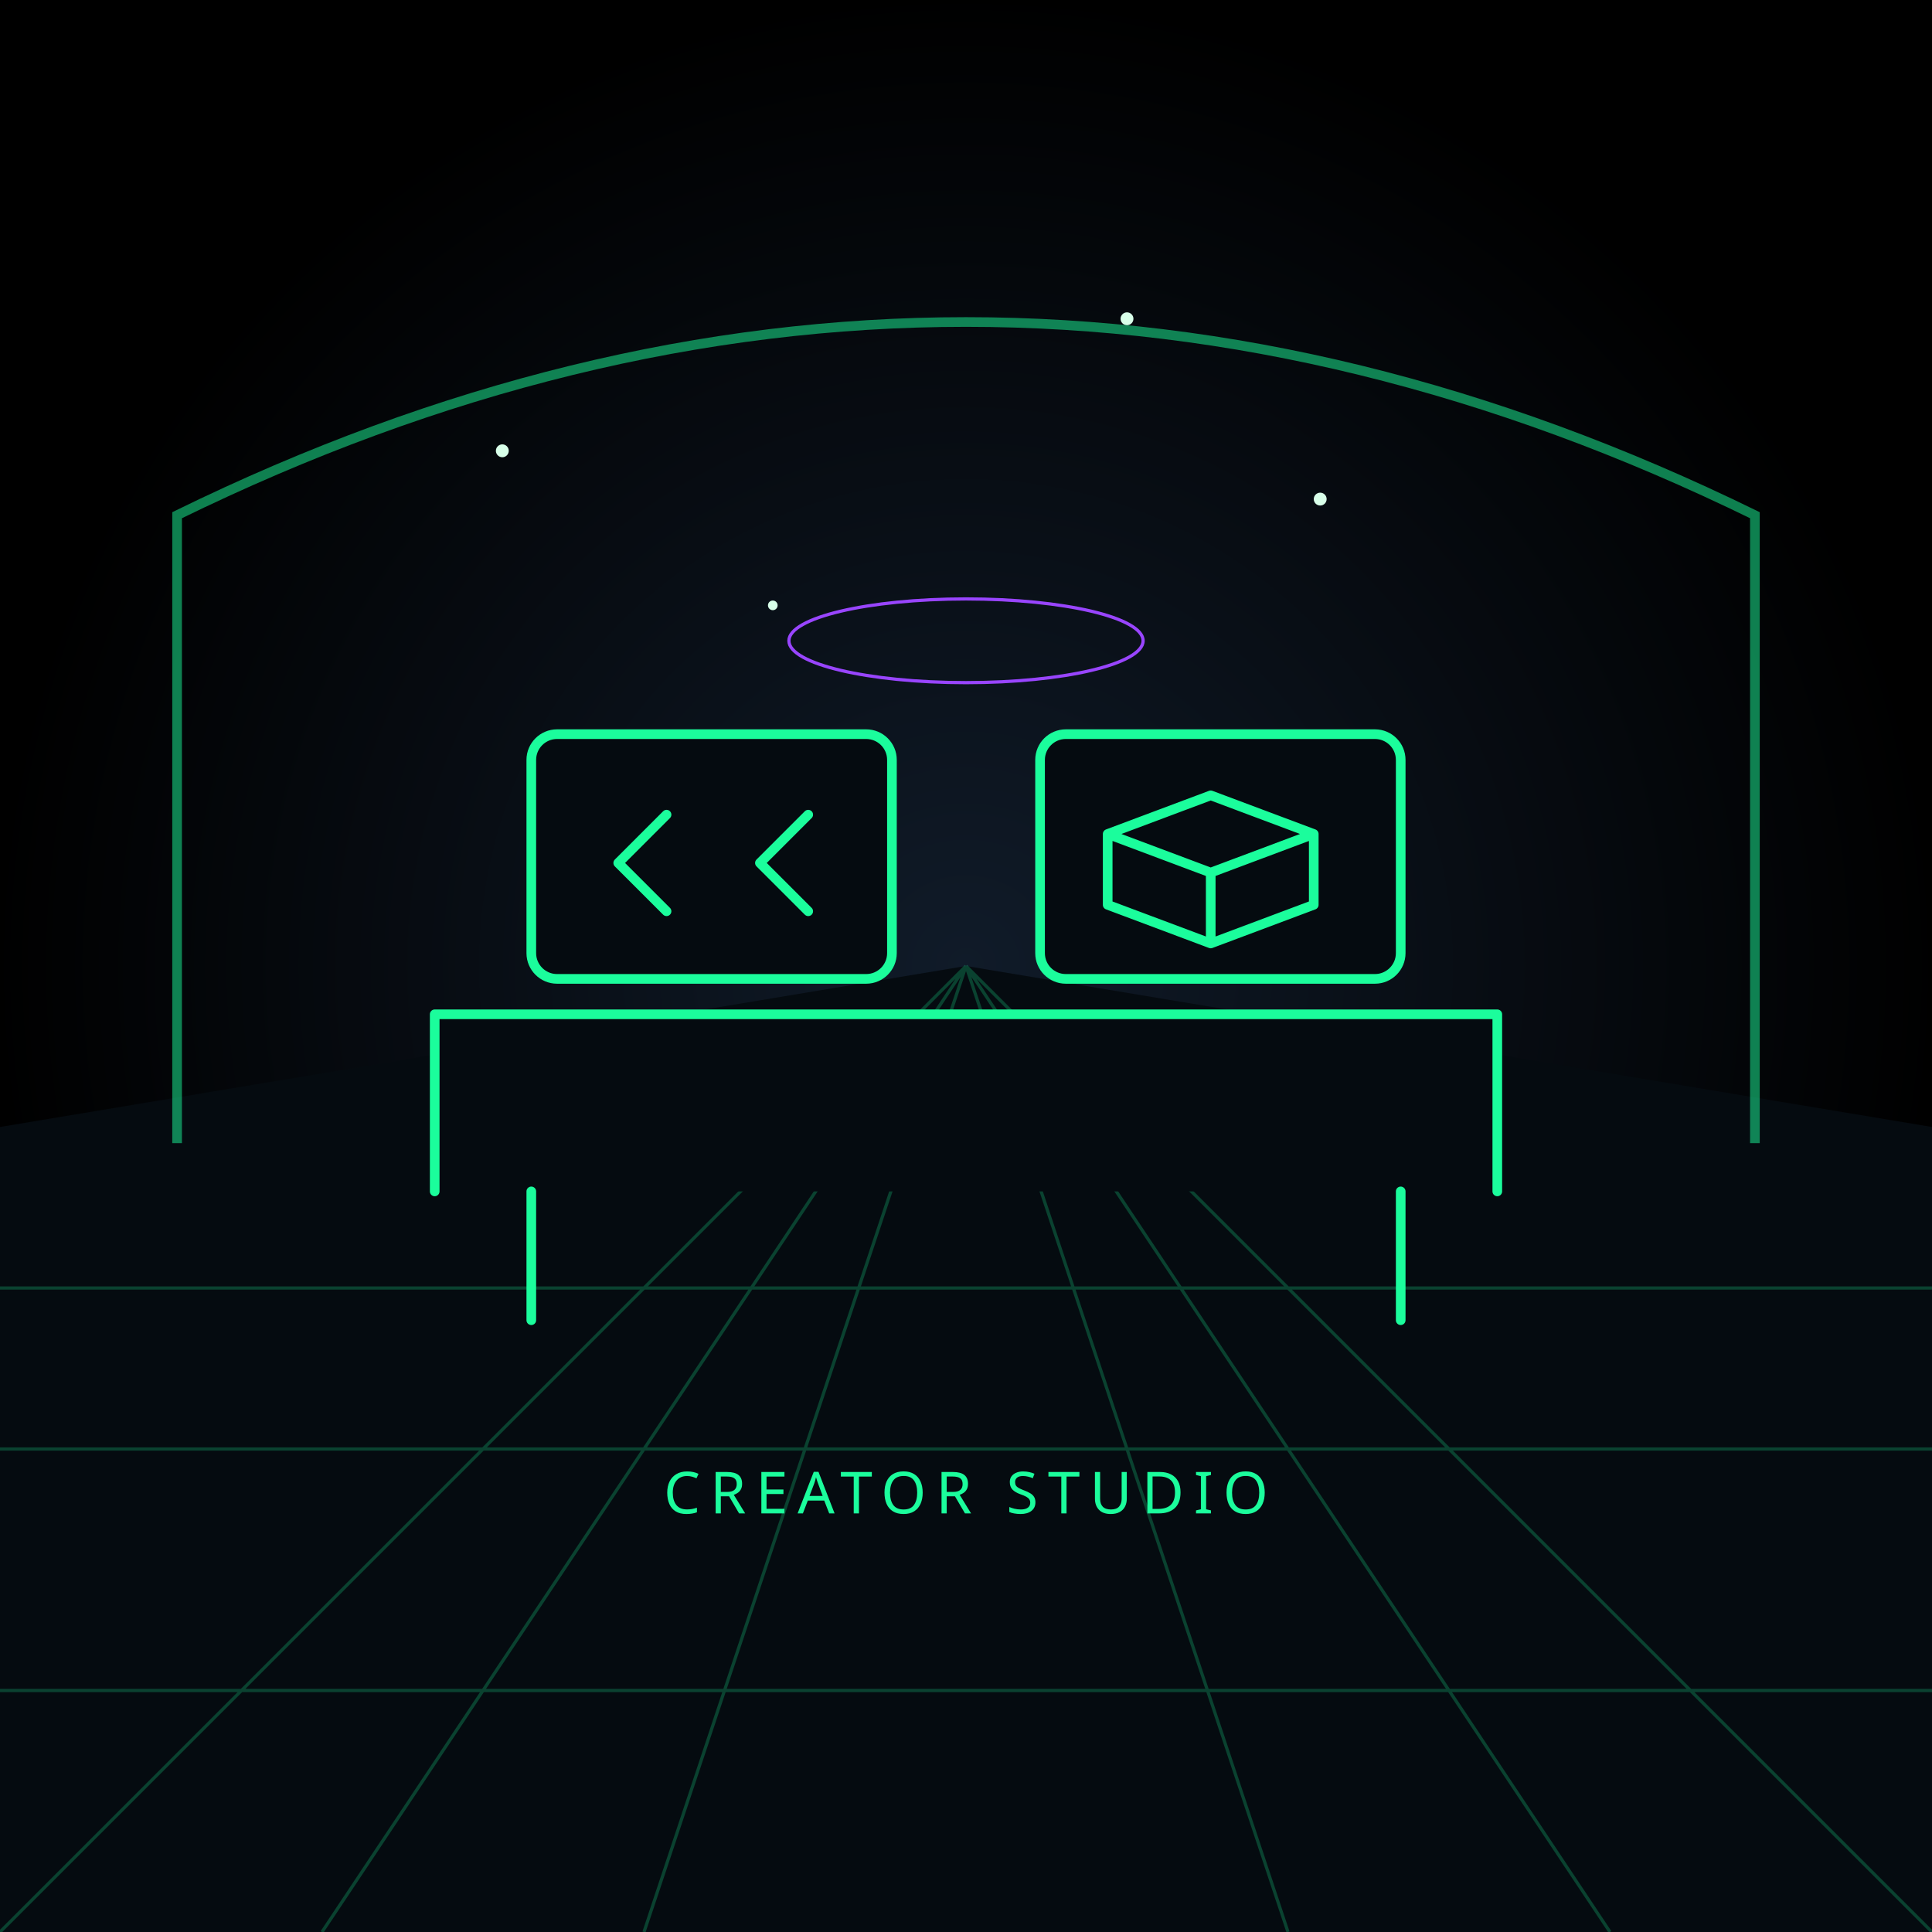
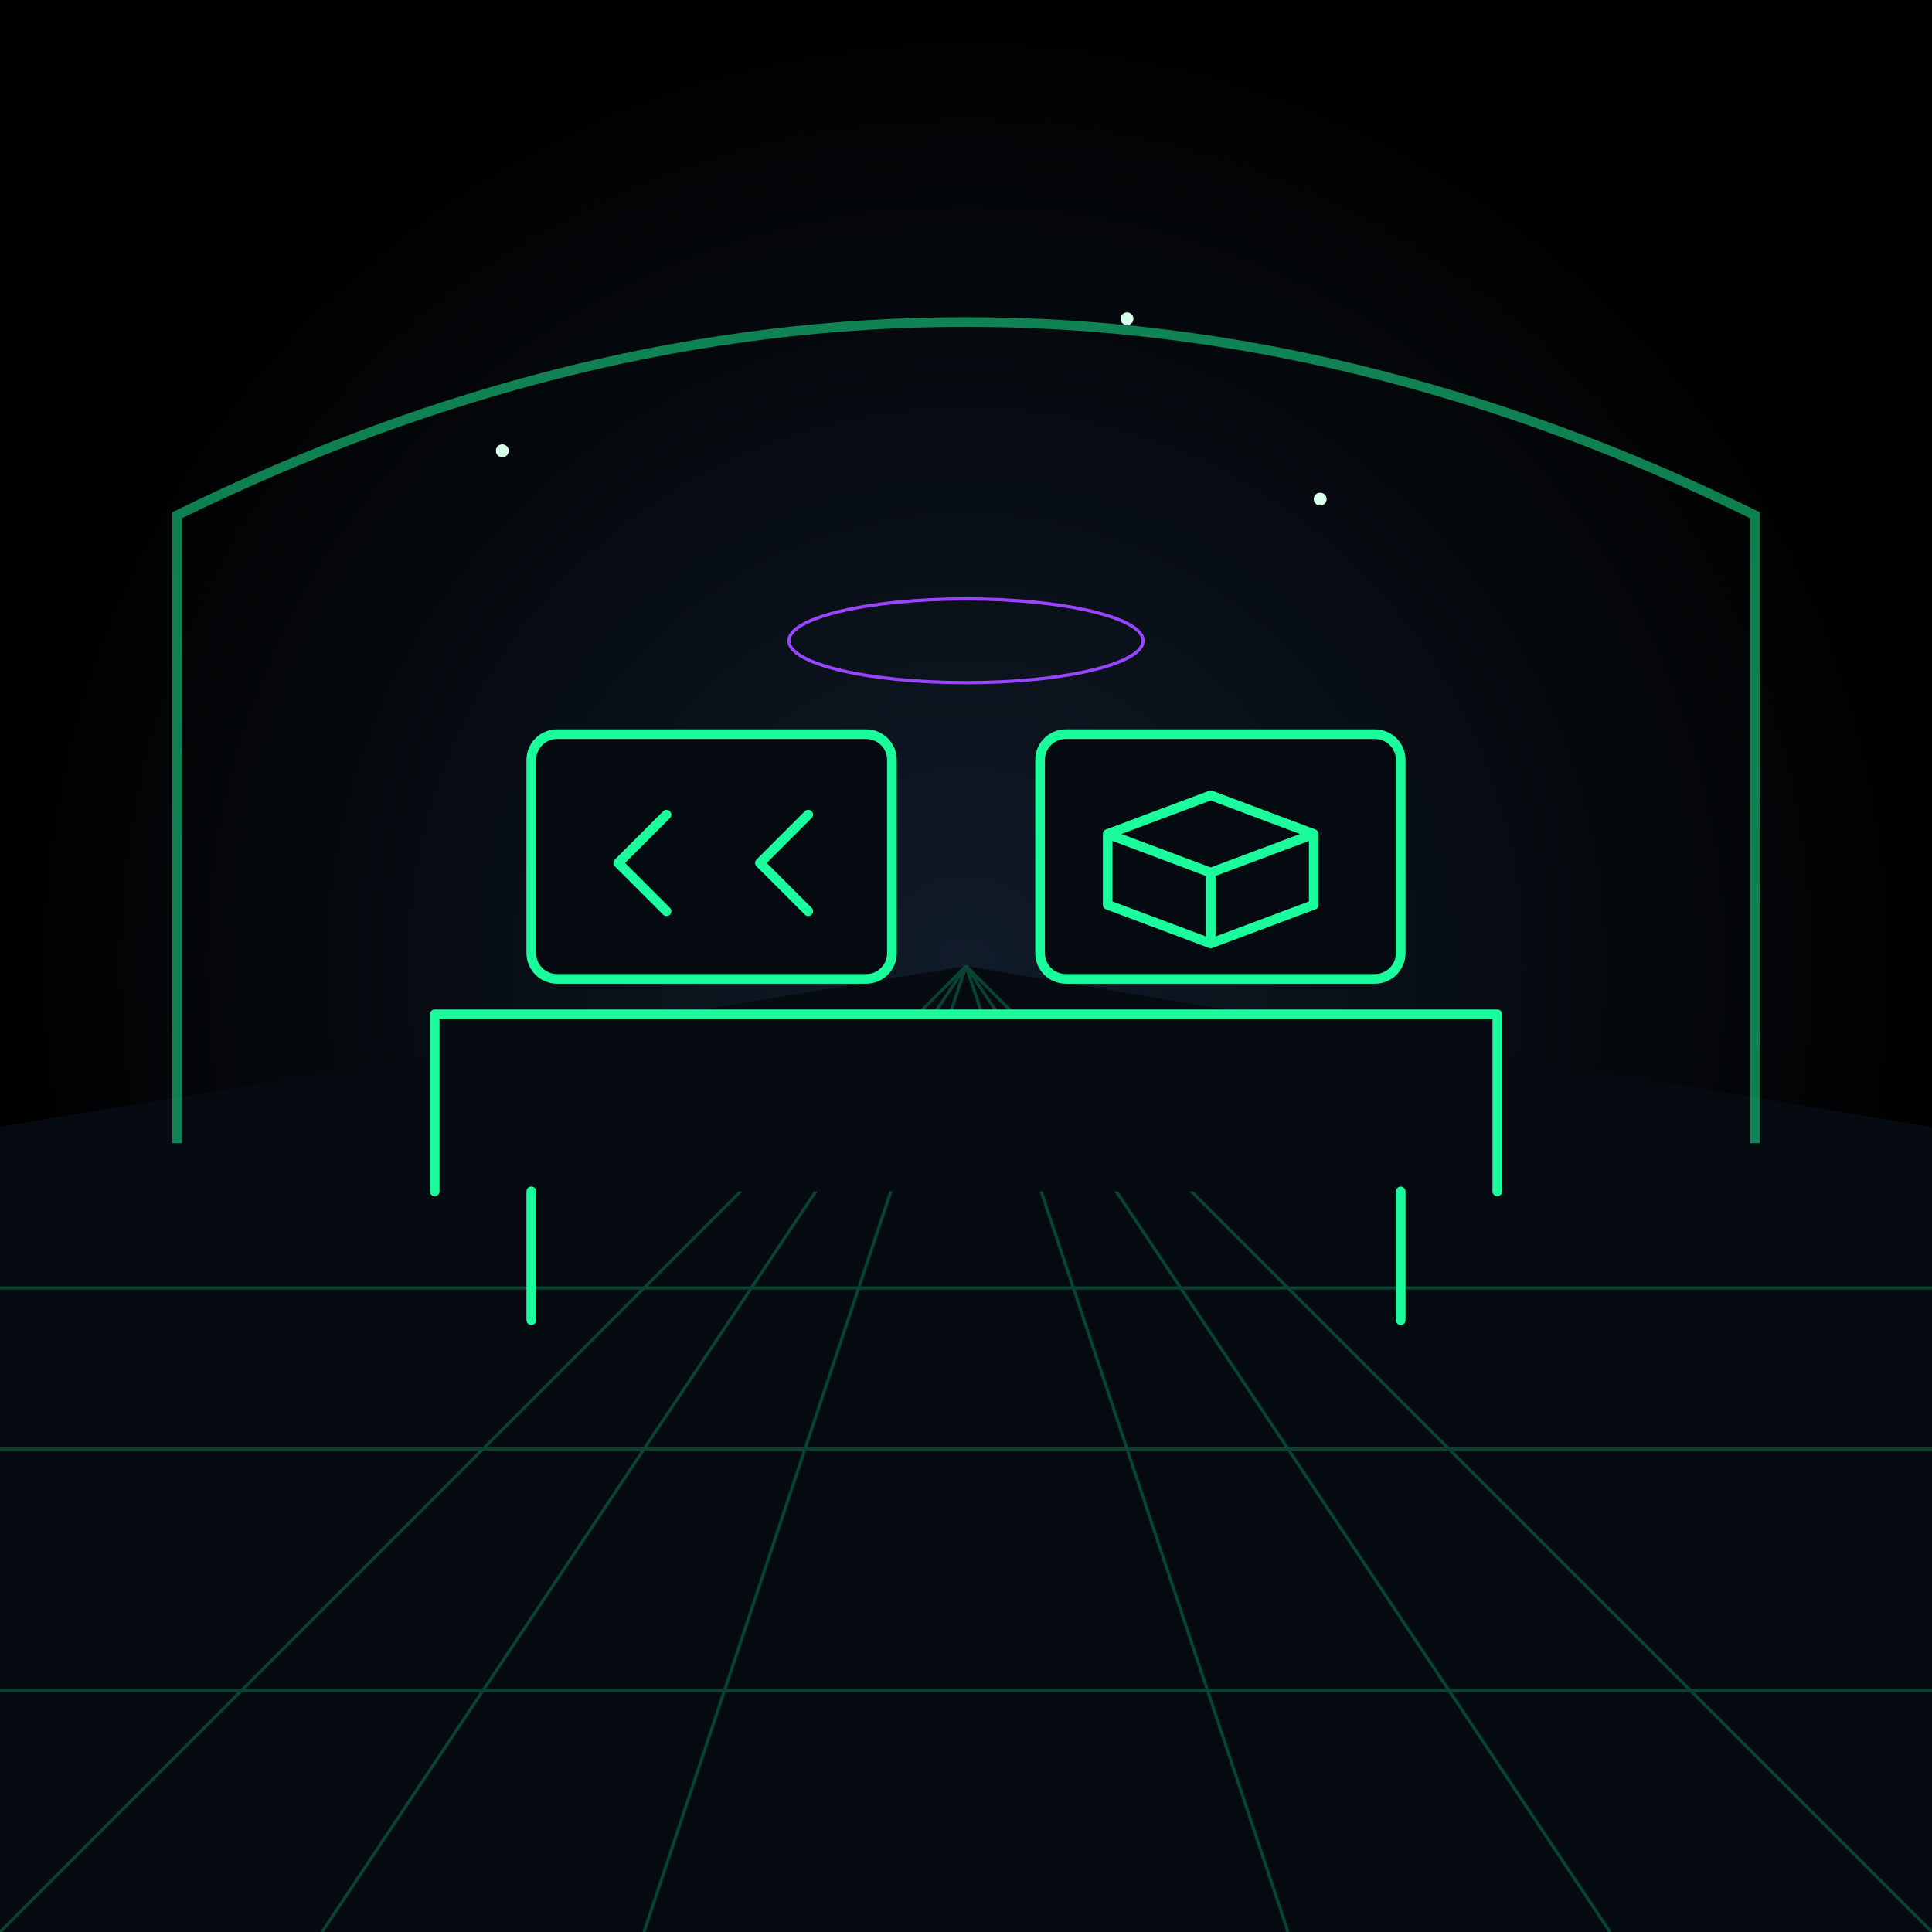
<svg xmlns="http://www.w3.org/2000/svg" viewBox="0 0 600 600">
  <defs>
    <radialGradient id="sky">
      <stop stop-color="#101b29" />
      <stop offset="1" stop-color="#000" />
    </radialGradient>
  </defs>
  <rect width="600" height="600" fill="url(#sky)" />
  <g fill="#d8ffe9">
    <circle cx="156" cy="140" r="2" />
    <circle cx="410" cy="155" r="2" />
    <circle cx="350" cy="99" r="2" />
-     <circle cx="240" cy="188" r="1.5" />
  </g>
  <path d="M0 350 300 300 600 350v250H0Z" fill="#050b10" />
  <g fill="none" stroke="#1BFD9C" stroke-opacity=".23">
    <path d="M300 300 0 600M300 300 100 600M300 300 200 600M300 300 400 600M300 300 500 600M300 300 600 600M0 400h600M0 450h600M0 525h600" />
  </g>
  <path d="M55 355V160q245-120 490 0v195" fill="none" stroke="#1BFD9C" stroke-width="3" opacity=".5" />
  <ellipse cx="300" cy="199" rx="55" ry="13" fill="none" stroke="#9945ff" />
  <g fill="#050b10" stroke="#1BFD9C" stroke-width="3" stroke-linecap="round" stroke-linejoin="round">
    <path d="M135 370v-55h330v55M165 370v40M435 370v40" />
    <rect x="165" y="228" width="112" height="76" rx="8" />
    <rect x="323" y="228" width="112" height="76" rx="8" />
    <path d="m192 268 15-15m-15 15 15 15m44-30-15 15 15 15m93-24 32-12 32 12-32 12zM344 259v22l32 12 32-12v-22M376 271v22" />
  </g>
-   <text x="300" y="470" text-anchor="middle" fill="#1BFD9C" font-family="sans-serif" font-size="18" letter-spacing="3">CREATOR STUDIO</text>
</svg>
